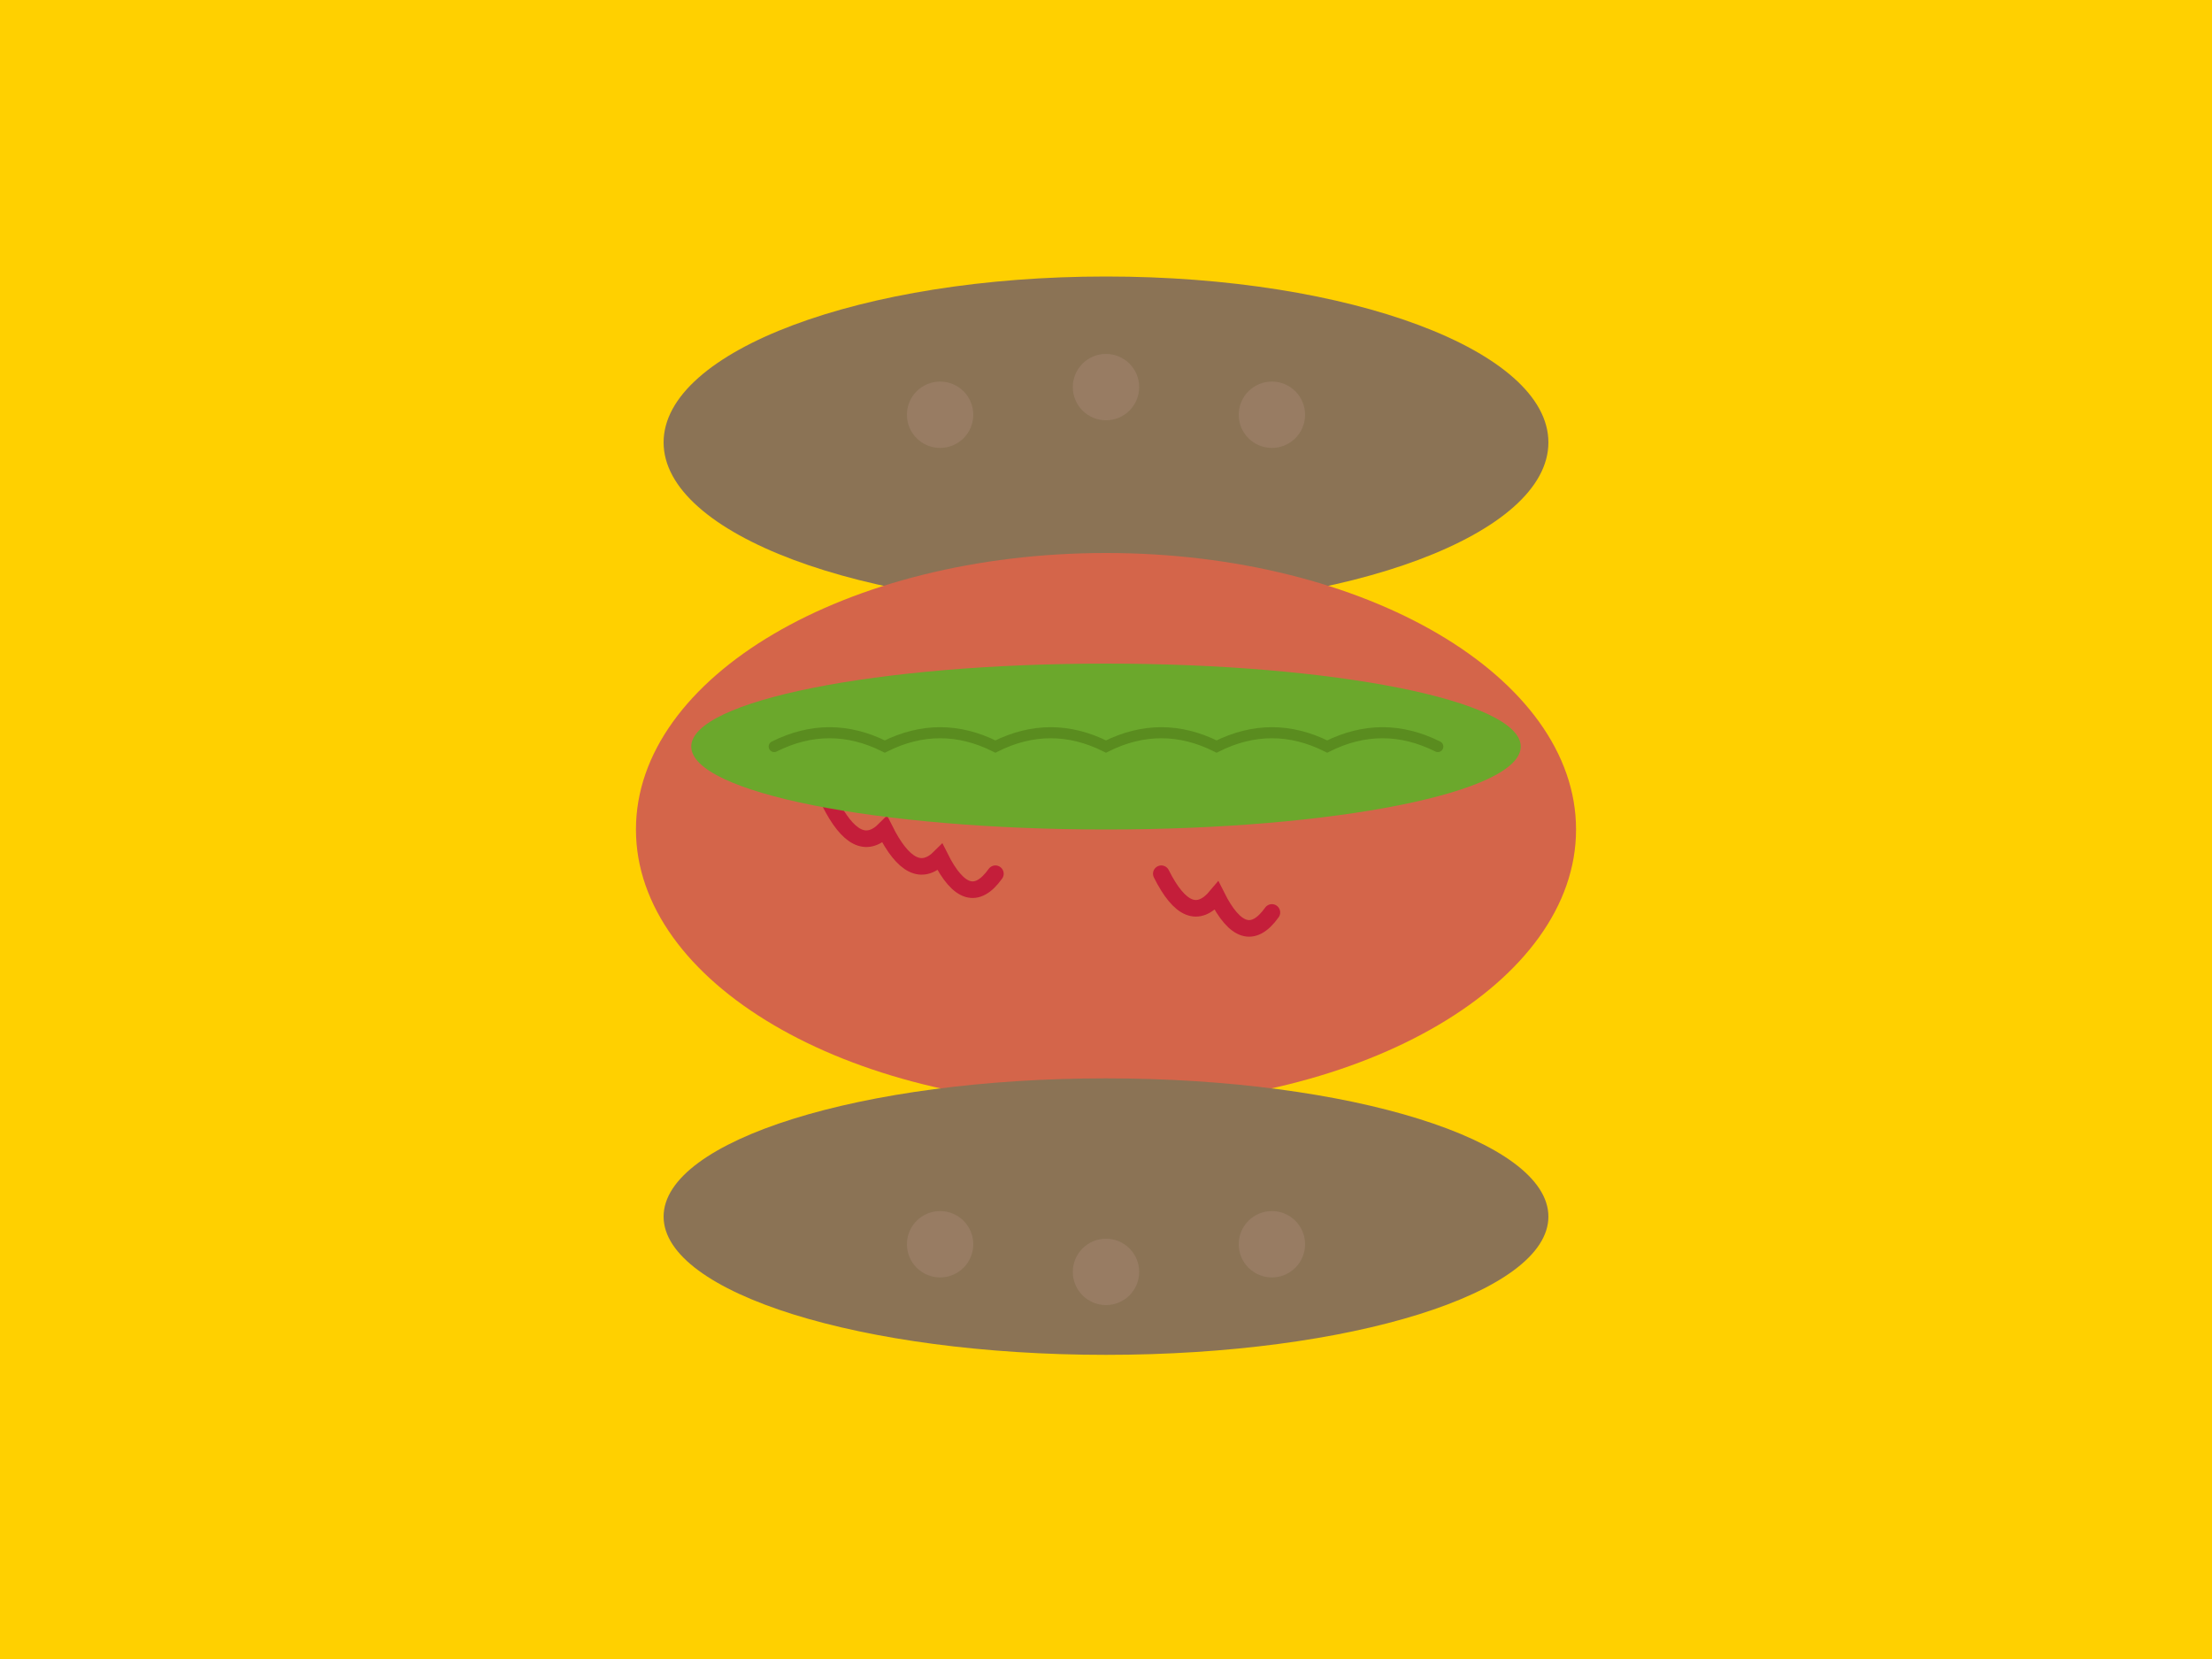
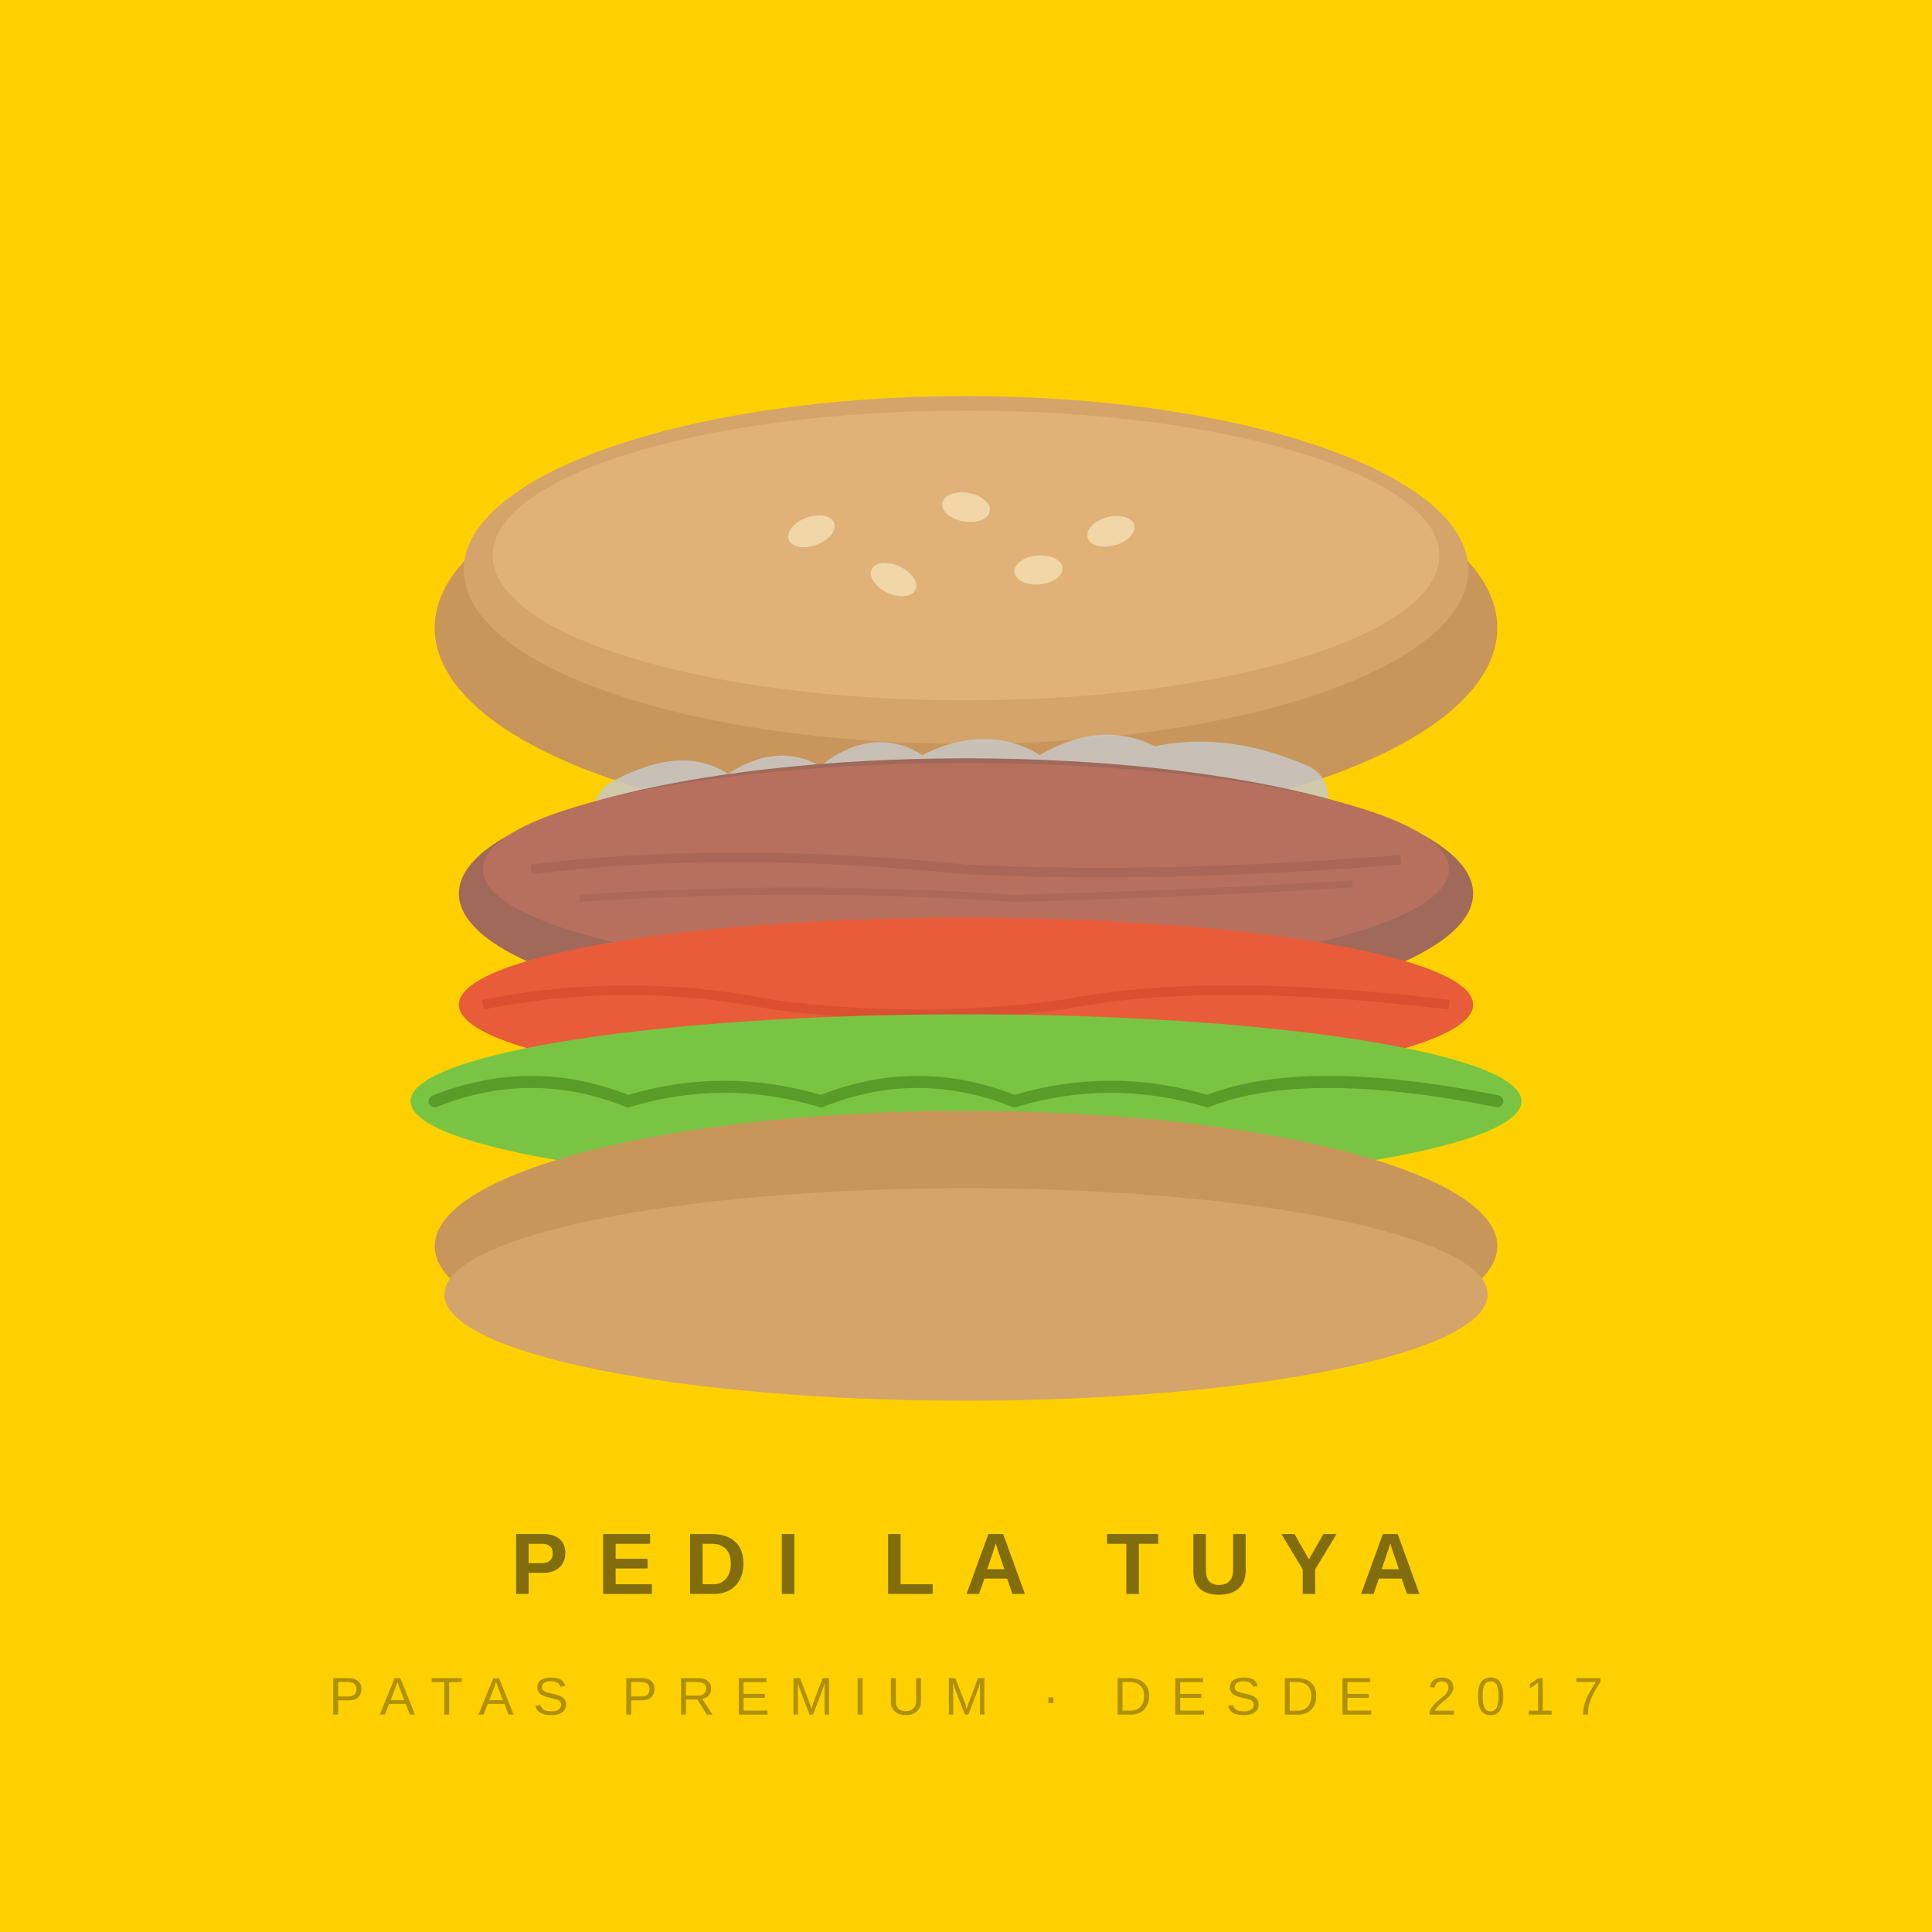
- <svg xmlns="http://www.w3.org/2000/svg" viewBox="0 0 400 300">
-   <rect width="400" height="300" fill="#FFD000" />
-   <ellipse cx="200" cy="80" rx="80" ry="30" fill="#8B7355" />
-   <circle cx="170" cy="75" r="6" fill="#A0826D" opacity="0.6" />
-   <circle cx="200" cy="70" r="6" fill="#A0826D" opacity="0.6" />
-   <circle cx="230" cy="75" r="6" fill="#A0826D" opacity="0.6" />
-   <ellipse cx="200" cy="150" rx="85" ry="50" fill="#D4654A" />
-   <path d="M 150 145 Q 155 155 160 150 Q 165 160 170 155 Q 175 165 180 158" stroke="#C41E3A" stroke-width="3" fill="none" stroke-linecap="round" />
-   <path d="M 210 158 Q 215 168 220 162 Q 225 172 230 165" stroke="#C41E3A" stroke-width="3" fill="none" stroke-linecap="round" />
-   <ellipse cx="200" cy="135" rx="75" ry="15" fill="#6BA82C" />
-   <path d="M 140 135 Q 150 130 160 135 Q 170 130 180 135 Q 190 130 200 135 Q 210 130 220 135 Q 230 130 240 135 Q 250 130 260 135" stroke="#5A8C1F" stroke-width="2" fill="none" stroke-linecap="round" />
-   <ellipse cx="200" cy="220" rx="80" ry="25" fill="#8B7355" />
-   <circle cx="170" cy="225" r="6" fill="#A0826D" opacity="0.6" />
-   <circle cx="200" cy="230" r="6" fill="#A0826D" opacity="0.6" />
-   <circle cx="230" cy="225" r="6" fill="#A0826D" opacity="0.6" />
+ <svg xmlns="http://www.w3.org/2000/svg" viewBox="0 0 400 400" font-family="Arial, sans-serif">
+   <rect width="400" height="400" fill="#FFD000" />
+   <ellipse cx="200" cy="130" rx="110" ry="42" fill="#C8965A" />
+   <ellipse cx="200" cy="118" rx="104" ry="36" fill="#D4A46A" />
+   <ellipse cx="200" cy="115" rx="98" ry="30" fill="#E0B278" />
+   <ellipse cx="168" cy="110" rx="5" ry="3" fill="#F5DEB3" opacity="0.8" transform="rotate(-20,168,110)" />
+   <ellipse cx="200" cy="105" rx="5" ry="3" fill="#F5DEB3" opacity="0.8" transform="rotate(10,200,105)" />
+   <ellipse cx="230" cy="110" rx="5" ry="3" fill="#F5DEB3" opacity="0.8" transform="rotate(-15,230,110)" />
+   <ellipse cx="185" cy="120" rx="5" ry="3" fill="#F5DEB3" opacity="0.8" transform="rotate(25,185,120)" />
+   <ellipse cx="215" cy="118" rx="5" ry="3" fill="#F5DEB3" opacity="0.8" transform="rotate(-5,215,118)" />
+   <path d="M130 168 Q145 160 150 170 Q162 158 170 168 Q182 155 190 165 Q205 155 215 165 Q228 155 238 162 Q252 158 268 165" stroke="#C8C8C8" stroke-width="14" fill="none" stroke-linecap="round" opacity="0.85" />
+   <ellipse cx="200" cy="185" rx="105" ry="28" fill="#A0695A" />
+   <ellipse cx="200" cy="180" rx="100" ry="22" fill="#B8705E" />
+   <path d="M110 180 Q150 175 200 180 Q240 182 290 178" stroke="#9A6050" stroke-width="2" fill="none" opacity="0.5" />
+   <path d="M120 186 Q165 183 210 186 Q248 185 280 183" stroke="#9A6050" stroke-width="1.5" fill="none" opacity="0.4" />
+   <ellipse cx="200" cy="208" rx="105" ry="18" fill="#E85C3A" />
+   <path d="M100 208 Q130 202 160 208 Q190 212 220 208 Q250 202 300 208" stroke="#CC4428" stroke-width="2" fill="none" opacity="0.5" />
+   <ellipse cx="200" cy="228" rx="115" ry="18" fill="#7AC444" />
+   <path d="M90 228 Q110 220 130 228 Q150 222 170 228 Q190 220 210 228 Q230 222 250 228 Q270 220 310 228" stroke="#5A9C28" stroke-width="2.5" fill="none" stroke-linecap="round" />
+   <ellipse cx="200" cy="258" rx="110" ry="28" fill="#C8965A" />
+   <ellipse cx="200" cy="268" rx="108" ry="22" fill="#D4A46A" />
+   <text x="200" y="330" text-anchor="middle" font-size="18" font-weight="700" fill="#1A1A1A" letter-spacing="6" opacity="0.55">PEDI LA TUYA</text>
+   <text x="200" y="355" text-anchor="middle" font-size="11" font-weight="400" fill="#1A1A1A" letter-spacing="4" opacity="0.35">PATAS PREMIUM · DESDE 2017</text>
</svg>
